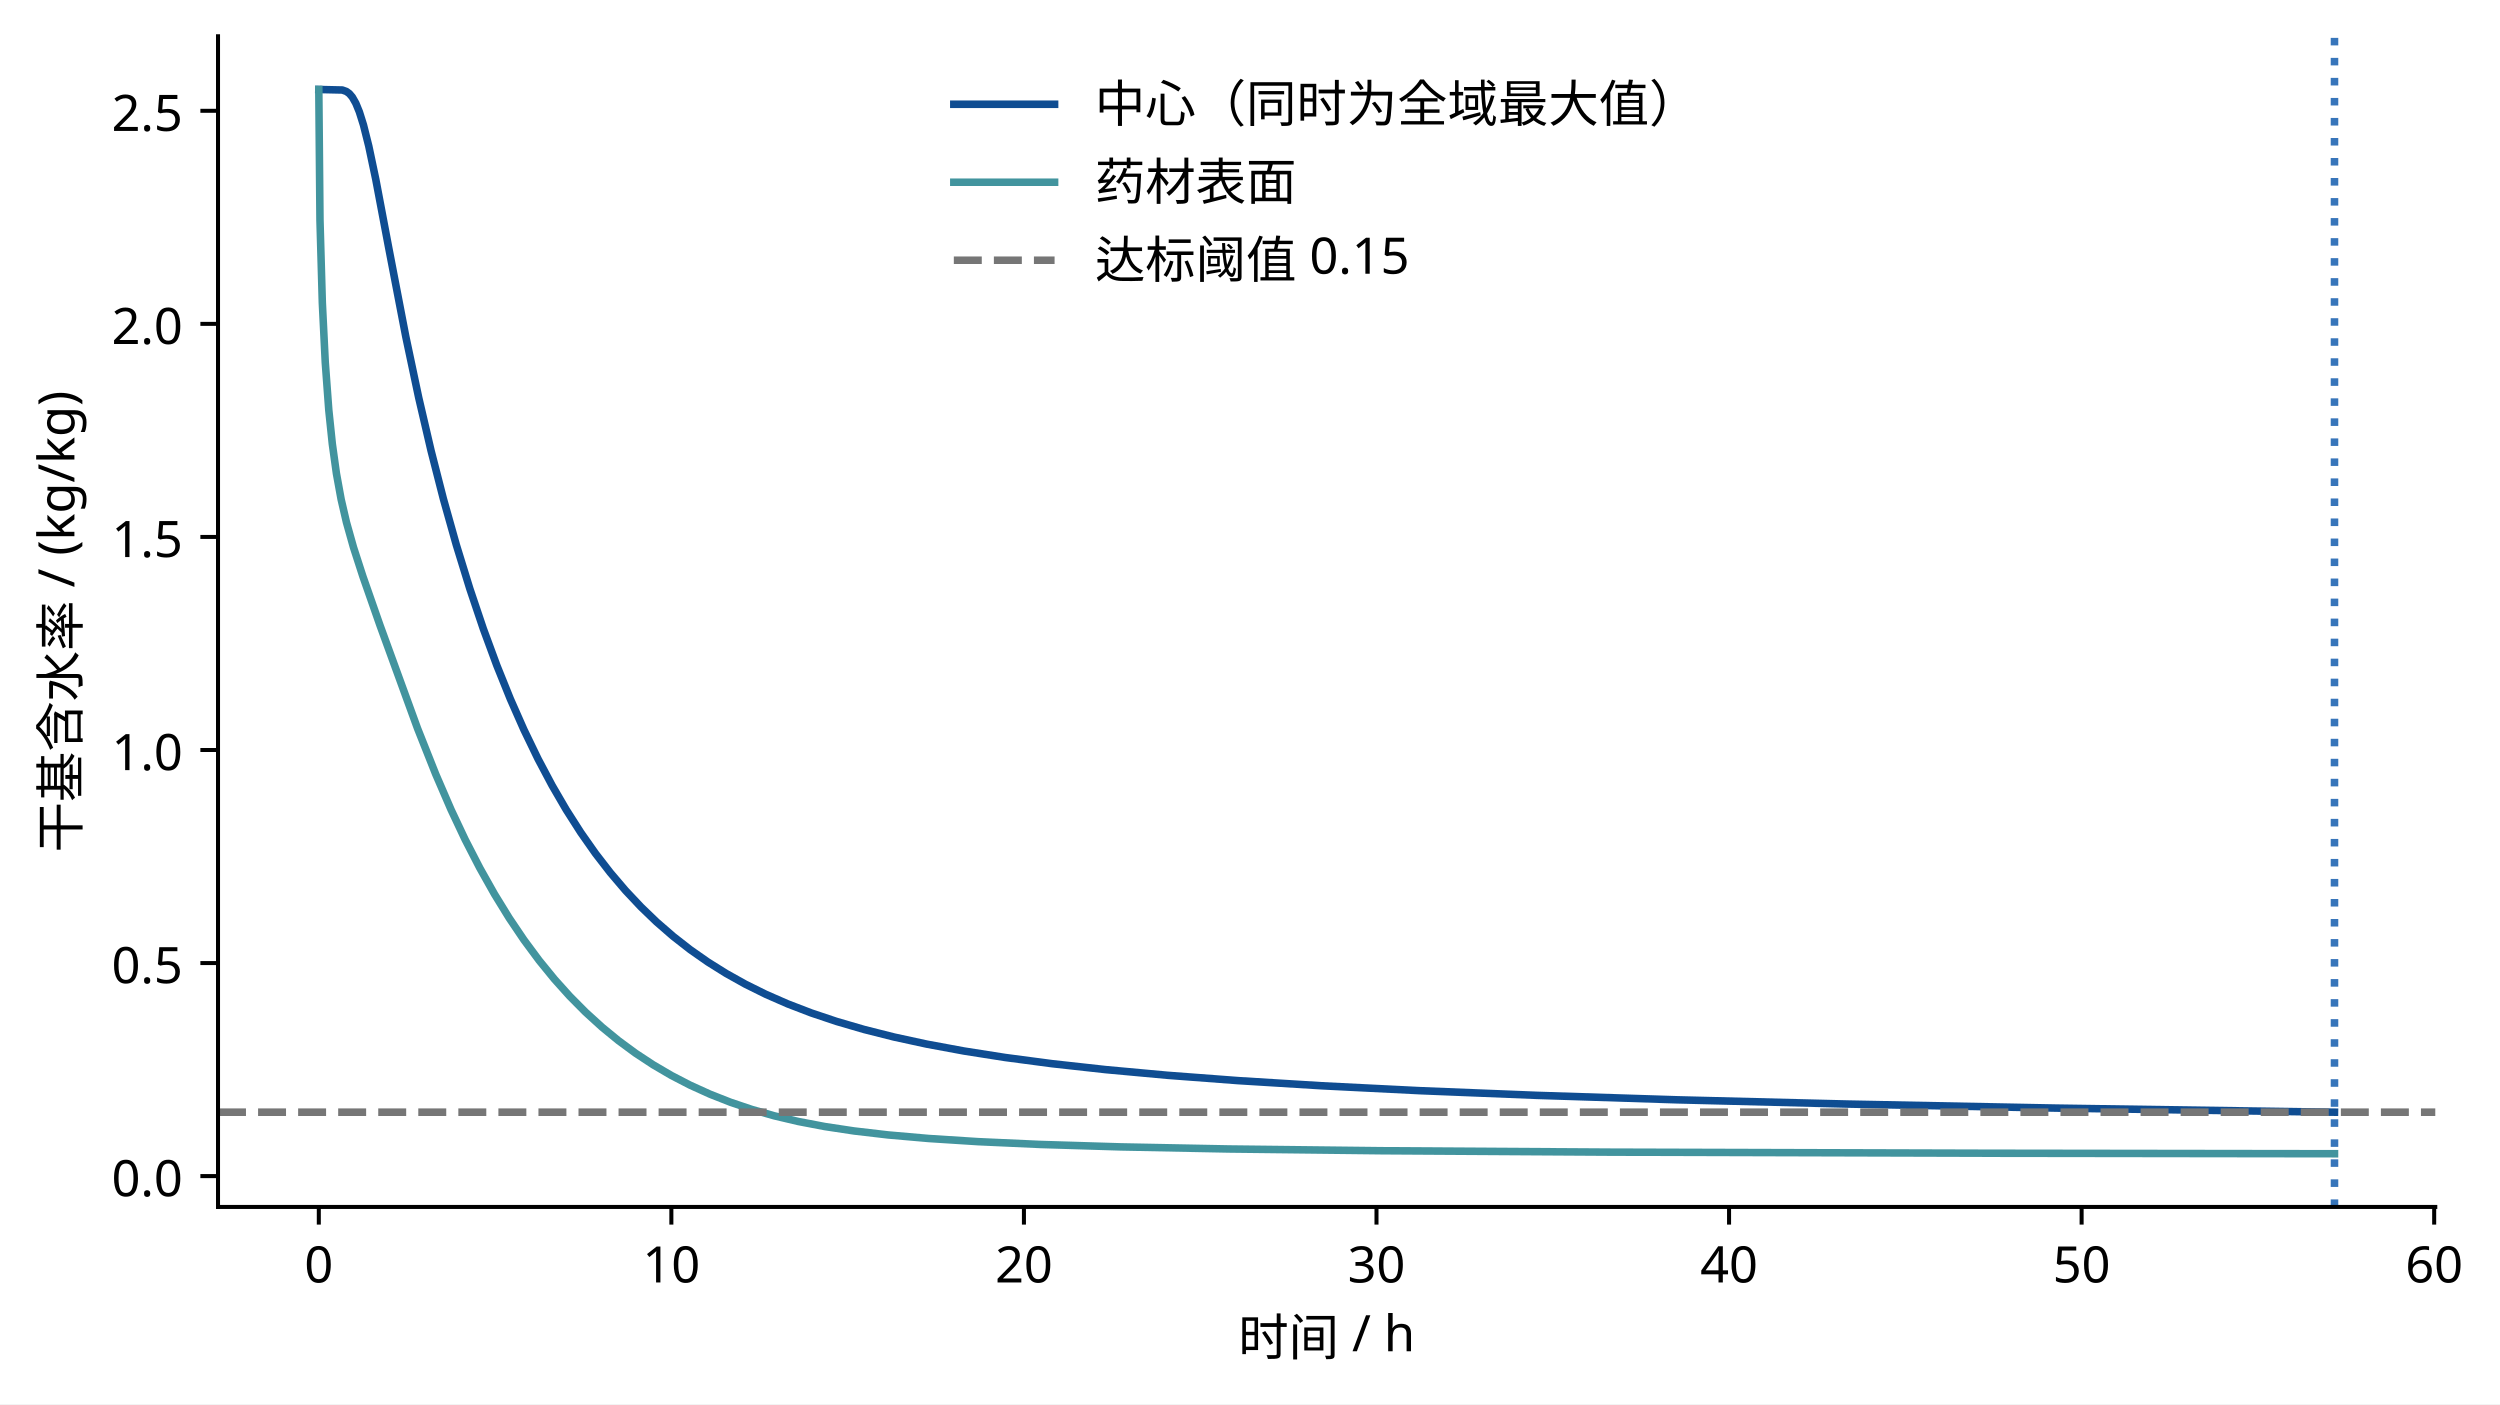
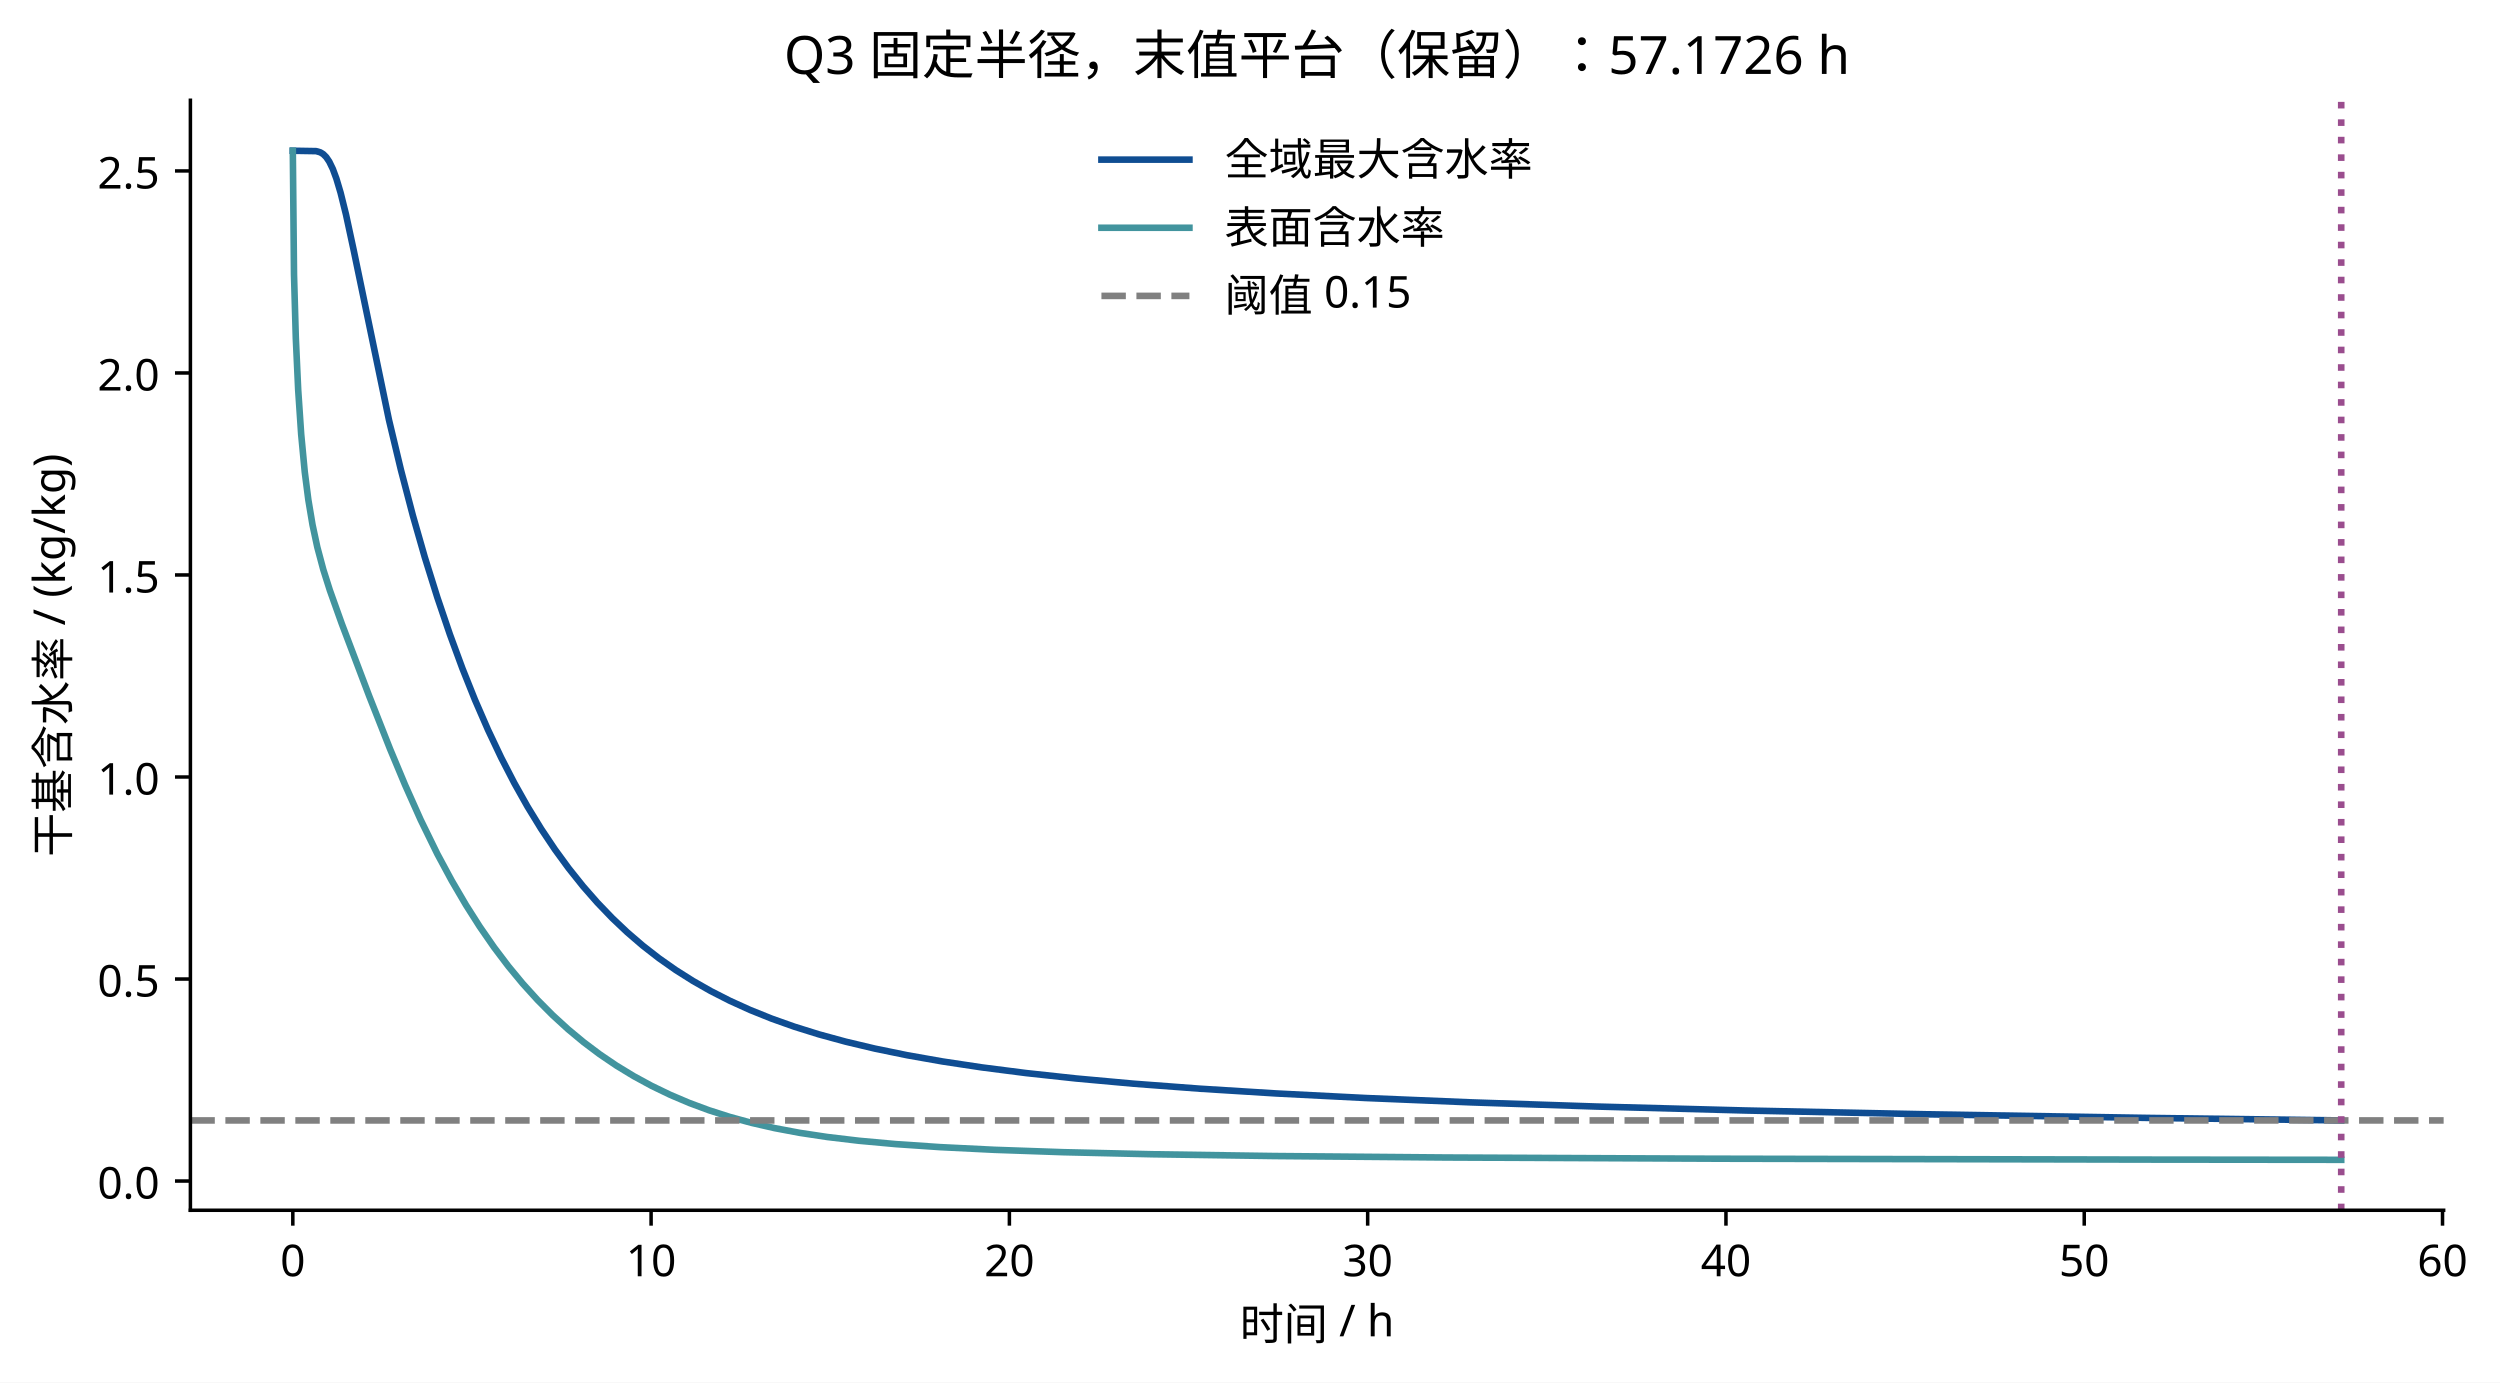
- <svg xmlns="http://www.w3.org/2000/svg" xmlns:xlink="http://www.w3.org/1999/xlink" width="496.213pt" height="278.719pt" viewBox="0 0 496.213 278.719" version="1.1">
+ <svg xmlns="http://www.w3.org/2000/svg" xmlns:xlink="http://www.w3.org/1999/xlink" width="568.205pt" height="314.232pt" viewBox="0 0 568.205 314.232" version="1.1">
  <defs>
    <style type="text/css">*{stroke-linejoin: round; stroke-linecap: butt}</style>
  </defs>
  <g id="figure_1">
    <g id="patch_1">
-       <path d="M 0 278.719  L 496.213 278.719  L 496.213 0  L 0 0  z " style="fill: #ffffff" />
+       <path d="M 0 314.232  L 568.205 314.232  L 568.205 0  L 0 0  z " style="fill: #ffffff" />
    </g>
    <g id="axes_1">
      <g id="patch_2">
-         <path d="M 43.273 239.56  L 483.367 239.56  L 483.367 7.2  L 43.273 7.2  z " style="fill: #ffffff" />
+         <path d="M 43.273 275.072  L 555.395 275.072  L 555.395 22.793  L 43.273 22.793  z " style="fill: #ffffff" />
      </g>
      <g id="matplotlib.axis_1">
        <g id="xtick_1">
          <g id="line2d_1">
            <defs>
-               <path id="maccffb93b3" d="M 0 0  L 0 3.5  " style="stroke: #000000; stroke-width: 0.8" />
+               <path id="m3f0ff35937" d="M 0 0  L 0 3.5  " style="stroke: #000000; stroke-width: 0.8" />
            </defs>
            <g>
-               <use xlink:href="#maccffb93b3" x="63.278" y="239.56" style="stroke: #000000; stroke-width: 0.8" />
+               <use xlink:href="#m3f0ff35937" x="66.552" y="275.072" style="stroke: #000000; stroke-width: 0.8" />
            </g>
          </g>
          <g id="text_1">
-             <text style="font-size: 10px; font-family: 'Microsoft YaHei'; text-anchor: middle" x="63.278" y="254.554" transform="rotate(-0 63.2777 254.5538)">0</text>
+             <text style="font-size: 10px; font-family: 'Microsoft YaHei'; text-anchor: middle" x="66.552" y="290.066" transform="rotate(-0 66.55169 290.0663)">0</text>
          </g>
        </g>
        <g id="xtick_2">
          <g id="line2d_2">
            <g>
-               <use xlink:href="#maccffb93b3" x="133.256" y="239.56" style="stroke: #000000; stroke-width: 0.8" />
+               <use xlink:href="#m3f0ff35937" x="147.983" y="275.072" style="stroke: #000000; stroke-width: 0.8" />
            </g>
          </g>
          <g id="text_2">
-             <text style="font-size: 10px; font-family: 'Microsoft YaHei'; text-anchor: middle" x="133.256" y="254.554" transform="rotate(-0 133.2562 254.5538)">10</text>
+             <text style="font-size: 10px; font-family: 'Microsoft YaHei'; text-anchor: middle" x="147.983" y="290.066" transform="rotate(-0 147.9832 290.0663)">10</text>
          </g>
        </g>
        <g id="xtick_3">
          <g id="line2d_3">
            <g>
-               <use xlink:href="#maccffb93b3" x="203.235" y="239.56" style="stroke: #000000; stroke-width: 0.8" />
+               <use xlink:href="#m3f0ff35937" x="229.415" y="275.072" style="stroke: #000000; stroke-width: 0.8" />
            </g>
          </g>
          <g id="text_3">
-             <text style="font-size: 10px; font-family: 'Microsoft YaHei'; text-anchor: middle" x="203.235" y="254.554" transform="rotate(-0 203.2348 254.5538)">20</text>
+             <text style="font-size: 10px; font-family: 'Microsoft YaHei'; text-anchor: middle" x="229.415" y="290.066" transform="rotate(-0 229.4147 290.0663)">20</text>
          </g>
        </g>
        <g id="xtick_4">
          <g id="line2d_4">
            <g>
-               <use xlink:href="#maccffb93b3" x="273.213" y="239.56" style="stroke: #000000; stroke-width: 0.8" />
+               <use xlink:href="#m3f0ff35937" x="310.846" y="275.072" style="stroke: #000000; stroke-width: 0.8" />
            </g>
          </g>
          <g id="text_4">
-             <text style="font-size: 10px; font-family: 'Microsoft YaHei'; text-anchor: middle" x="273.213" y="254.554" transform="rotate(-0 273.2133 254.5538)">30</text>
+             <text style="font-size: 10px; font-family: 'Microsoft YaHei'; text-anchor: middle" x="310.846" y="290.066" transform="rotate(-0 310.8463 290.0663)">30</text>
          </g>
        </g>
        <g id="xtick_5">
          <g id="line2d_5">
            <g>
-               <use xlink:href="#maccffb93b3" x="343.192" y="239.56" style="stroke: #000000; stroke-width: 0.8" />
+               <use xlink:href="#m3f0ff35937" x="392.278" y="275.072" style="stroke: #000000; stroke-width: 0.8" />
            </g>
          </g>
          <g id="text_5">
-             <text style="font-size: 10px; font-family: 'Microsoft YaHei'; text-anchor: middle" x="343.192" y="254.554" transform="rotate(-0 343.1918 254.5538)">40</text>
+             <text style="font-size: 10px; font-family: 'Microsoft YaHei'; text-anchor: middle" x="392.278" y="290.066" transform="rotate(-0 392.2778 290.0663)">40</text>
          </g>
        </g>
        <g id="xtick_6">
          <g id="line2d_6">
            <g>
-               <use xlink:href="#maccffb93b3" x="413.17" y="239.56" style="stroke: #000000; stroke-width: 0.8" />
+               <use xlink:href="#m3f0ff35937" x="473.709" y="275.072" style="stroke: #000000; stroke-width: 0.8" />
            </g>
          </g>
          <g id="text_6">
-             <text style="font-size: 10px; font-family: 'Microsoft YaHei'; text-anchor: middle" x="413.17" y="254.554" transform="rotate(-0 413.1703 254.5538)">50</text>
+             <text style="font-size: 10px; font-family: 'Microsoft YaHei'; text-anchor: middle" x="473.709" y="290.066" transform="rotate(-0 473.7093 290.0663)">50</text>
          </g>
        </g>
        <g id="xtick_7">
          <g id="line2d_7">
            <g>
-               <use xlink:href="#maccffb93b3" x="483.149" y="239.56" style="stroke: #000000; stroke-width: 0.8" />
+               <use xlink:href="#m3f0ff35937" x="555.141" y="275.072" style="stroke: #000000; stroke-width: 0.8" />
            </g>
          </g>
          <g id="text_7">
-             <text style="font-size: 10px; font-family: 'Microsoft YaHei'; text-anchor: middle" x="483.149" y="254.554" transform="rotate(-0 483.1489 254.5538)">60</text>
+             <text style="font-size: 10px; font-family: 'Microsoft YaHei'; text-anchor: middle" x="555.141" y="290.066" transform="rotate(-0 555.1408 290.0663)">60</text>
          </g>
        </g>
        <g id="text_8">
-           <text style="font-size: 10px; font-family: 'Microsoft YaHei'; text-anchor: middle" x="263.32" y="269.033" transform="rotate(-0 263.3204 269.0334)">时间 / h</text>
+           <text style="font-size: 10px; font-family: 'Microsoft YaHei'; text-anchor: middle" x="299.334" y="304.546" transform="rotate(-0 299.3342 304.5459)">时间 / h</text>
        </g>
      </g>
      <g id="matplotlib.axis_2">
        <g id="ytick_1">
          <g id="line2d_8">
            <defs>
-               <path id="mf8d85a5091" d="M 0 0  L -3.5 0  " style="stroke: #000000; stroke-width: 0.8" />
+               <path id="m70650eefc6" d="M 0 0  L -3.5 0  " style="stroke: #000000; stroke-width: 0.8" />
            </defs>
            <g>
-               <use xlink:href="#mf8d85a5091" x="43.273" y="233.441" style="stroke: #000000; stroke-width: 0.8" />
+               <use xlink:href="#m70650eefc6" x="43.273" y="268.429" style="stroke: #000000; stroke-width: 0.8" />
            </g>
          </g>
          <g id="text_9">
-             <text style="font-size: 10px; font-family: 'Microsoft YaHei'; text-anchor: end" x="36.273" y="237.438" transform="rotate(-0 36.27344 237.4381)">0.0</text>
+             <text style="font-size: 10px; font-family: 'Microsoft YaHei'; text-anchor: end" x="36.273" y="272.426" transform="rotate(-0 36.27344 272.426)">0.0</text>
          </g>
        </g>
        <g id="ytick_2">
          <g id="line2d_9">
            <g>
-               <use xlink:href="#mf8d85a5091" x="43.273" y="191.151" style="stroke: #000000; stroke-width: 0.8" />
+               <use xlink:href="#m70650eefc6" x="43.273" y="222.514" style="stroke: #000000; stroke-width: 0.8" />
            </g>
          </g>
          <g id="text_10">
-             <text style="font-size: 10px; font-family: 'Microsoft YaHei'; text-anchor: end" x="36.273" y="195.148" transform="rotate(-0 36.27344 195.148)">0.5</text>
+             <text style="font-size: 10px; font-family: 'Microsoft YaHei'; text-anchor: end" x="36.273" y="226.51" transform="rotate(-0 36.27344 226.5104)">0.5</text>
          </g>
        </g>
        <g id="ytick_3">
          <g id="line2d_10">
            <g>
-               <use xlink:href="#mf8d85a5091" x="43.273" y="148.861" style="stroke: #000000; stroke-width: 0.8" />
+               <use xlink:href="#m70650eefc6" x="43.273" y="176.598" style="stroke: #000000; stroke-width: 0.8" />
            </g>
          </g>
          <g id="text_11">
-             <text style="font-size: 10px; font-family: 'Microsoft YaHei'; text-anchor: end" x="36.273" y="152.858" transform="rotate(-0 36.27344 152.8579)">1.0</text>
+             <text style="font-size: 10px; font-family: 'Microsoft YaHei'; text-anchor: end" x="36.273" y="180.595" transform="rotate(-0 36.27344 180.5949)">1.0</text>
          </g>
        </g>
        <g id="ytick_4">
          <g id="line2d_11">
            <g>
-               <use xlink:href="#mf8d85a5091" x="43.273" y="106.571" style="stroke: #000000; stroke-width: 0.8" />
+               <use xlink:href="#m70650eefc6" x="43.273" y="130.682" style="stroke: #000000; stroke-width: 0.8" />
            </g>
          </g>
          <g id="text_12">
-             <text style="font-size: 10px; font-family: 'Microsoft YaHei'; text-anchor: end" x="36.273" y="110.568" transform="rotate(-0 36.27344 110.5678)">1.5</text>
+             <text style="font-size: 10px; font-family: 'Microsoft YaHei'; text-anchor: end" x="36.273" y="134.679" transform="rotate(-0 36.27344 134.6793)">1.5</text>
          </g>
        </g>
        <g id="ytick_5">
          <g id="line2d_12">
            <g>
-               <use xlink:href="#mf8d85a5091" x="43.273" y="64.281" style="stroke: #000000; stroke-width: 0.8" />
+               <use xlink:href="#m70650eefc6" x="43.273" y="84.767" style="stroke: #000000; stroke-width: 0.8" />
            </g>
          </g>
          <g id="text_13">
-             <text style="font-size: 10px; font-family: 'Microsoft YaHei'; text-anchor: end" x="36.273" y="68.278" transform="rotate(-0 36.27344 68.27777)">2.0</text>
+             <text style="font-size: 10px; font-family: 'Microsoft YaHei'; text-anchor: end" x="36.273" y="88.764" transform="rotate(-0 36.27344 88.76376)">2.0</text>
          </g>
        </g>
        <g id="ytick_6">
          <g id="line2d_13">
            <g>
-               <use xlink:href="#mf8d85a5091" x="43.273" y="21.991" style="stroke: #000000; stroke-width: 0.8" />
+               <use xlink:href="#m70650eefc6" x="43.273" y="38.851" style="stroke: #000000; stroke-width: 0.8" />
            </g>
          </g>
          <g id="text_14">
-             <text style="font-size: 10px; font-family: 'Microsoft YaHei'; text-anchor: end" x="36.273" y="25.988" transform="rotate(-0 36.27344 25.9877)">2.5</text>
+             <text style="font-size: 10px; font-family: 'Microsoft YaHei'; text-anchor: end" x="36.273" y="42.848" transform="rotate(-0 36.27344 42.8482)">2.5</text>
          </g>
        </g>
        <g id="text_15">
-           <text style="font-size: 10px; font-family: 'Microsoft YaHei'; text-anchor: middle" x="15.594" y="123.38" transform="rotate(-90 15.59375 123.38)">干基含水率 / (kg/kg)</text>
+           <text style="font-size: 10px; font-family: 'Microsoft YaHei'; text-anchor: middle" x="15.594" y="148.933" transform="rotate(-90 15.59375 148.9325)">干基含水率 / (kg/kg)</text>
        </g>
      </g>
      <g id="line2d_14">
-         <path d="M 63.278 17.762  L 67.943 17.866  L 68.759 18.155  L 69.343 18.582  L 69.926 19.266  L 70.625 20.493  L 71.325 22.204  L 72.142 24.804  L 73.191 28.984  L 74.591 35.625  L 77.157 49.206  L 80.539 66.798  L 83.105 78.924  L 85.554 89.444  L 88.003 99.015  L 90.569 108.146  L 93.252 116.853  L 95.934 124.817  L 98.617 132.095  L 101.299 138.745  L 103.982 144.824  L 106.781 150.615  L 109.58 155.894  L 112.379 160.708  L 115.295 165.274  L 118.211 169.423  L 121.127 173.195  L 124.159 176.754  L 127.191 179.98  L 130.34 183.011  L 133.606 185.845  L 136.988 188.486  L 140.487 190.935  L 144.103 193.2  L 147.952 195.349  L 152.034 197.37  L 156.349 199.258  L 161.014 201.051  L 166.03 202.735  L 171.511 204.335  L 177.459 205.835  L 183.991 207.251  L 191.338 208.611  L 199.503 209.894  L 208.833 211.128  L 219.446 212.302  L 231.693 213.426  L 245.805 214.491  L 262.367 215.512  L 281.844 216.484  L 305.054 217.412  L 332.928 218.297  L 366.751 219.14  L 408.155 219.942  L 459.473 220.704  L 463.363 220.754  L 463.363 220.754  " clip-path="url(#pe0447c2f63)" style="fill: none; stroke: #0f4d92; stroke-width: 1.5; stroke-linecap: square" />
+         <path d="M 66.552 34.26  L 71.845 34.35  L 72.795 34.621  L 73.473 35.037  L 74.152 35.719  L 74.831 36.724  L 75.645 38.404  L 76.459 40.613  L 77.409 43.809  L 78.631 48.729  L 80.395 56.907  L 88.402 95.432  L 91.117 106.782  L 93.831 117.158  L 96.546 126.646  L 99.396 135.778  L 102.246 144.177  L 105.096 151.919  L 107.946 159.049  L 110.932 165.914  L 113.918 172.214  L 116.904 178  L 119.889 183.315  L 123.011 188.411  L 126.132 193.077  L 129.254 197.35  L 132.511 201.426  L 135.768 205.146  L 139.161 208.677  L 142.554 211.889  L 146.083 214.923  L 149.748 217.777  L 153.548 220.448  L 157.484 222.94  L 161.555 225.256  L 165.898 227.467  L 170.513 229.558  L 175.398 231.522  L 180.556 233.353  L 186.12 235.09  L 192.228 236.758  L 198.878 238.337  L 206.207 239.84  L 214.214 241.252  L 223.172 242.603  L 233.215 243.89  L 244.615 245.123  L 257.644 246.305  L 272.709 247.441  L 290.081 248.523  L 310.439 249.56  L 334.326 250.548  L 362.691 251.493  L 396.757 252.396  L 437.879 253.257  L 488.096 254.078  L 532.117 254.654  L 532.117 254.654  " clip-path="url(#p7eb46accb6)" style="fill: none; stroke: #0f4d92; stroke-width: 1.5; stroke-linecap: square" />
      </g>
      <g id="line2d_15">
-         <path d="M 63.278 17.762  L 63.511 43.68  L 63.977 60.096  L 64.561 71.952  L 65.26 81.395  L 65.96 88.114  L 66.777 93.998  L 67.71 99.118  L 68.759 103.649  L 70.159 108.634  L 72.025 114.405  L 75.407 124.076  L 82.872 144.573  L 86.487 153.673  L 89.52 160.693  L 92.319 166.633  L 95.235 172.29  L 98.15 177.475  L 101.066 182.215  L 103.982 186.541  L 107.014 190.635  L 110.047 194.353  L 113.079 197.728  L 116.228 200.903  L 119.494 203.874  L 122.759 206.55  L 126.142 209.041  L 129.641 211.344  L 133.256 213.462  L 136.988 215.395  L 140.954 217.193  L 145.036 218.797  L 149.235 220.211  L 153.667 221.471  L 158.449 222.598  L 163.697 223.599  L 169.528 224.48  L 176.293 225.269  L 184.341 225.974  L 194.138 226.601  L 206.5 227.157  L 222.479 227.641  L 243.939 228.056  L 274.146 228.403  L 319.632 228.684  L 394.509 228.901  L 463.363 228.998  L 463.363 228.998  " clip-path="url(#pe0447c2f63)" style="fill: none; stroke: #42949e; stroke-width: 1.5; stroke-linecap: square" />
+         <path d="M 66.552 34.26  L 66.823 62.399  L 67.23 76.771  L 67.773 88.62  L 68.452 98.693  L 69.266 107.269  L 70.08 113.603  L 71.03 119.276  L 72.116 124.35  L 73.473 129.436  L 74.966 134.151  L 77.681 141.759  L 83.924 158.227  L 88.674 170.283  L 92.067 178.402  L 95.596 186.304  L 99.396 194.081  L 102.653 200.127  L 105.91 205.695  L 109.032 210.604  L 112.289 215.308  L 115.546 219.613  L 118.804 223.552  L 122.197 227.299  L 125.59 230.712  L 129.118 233.94  L 132.647 236.869  L 136.311 239.624  L 140.111 242.2  L 144.047 244.594  L 148.119 246.807  L 152.326 248.835  L 156.669 250.681  L 161.148 252.344  L 165.898 253.866  L 170.784 255.199  L 176.077 256.408  L 181.777 257.477  L 188.02 258.419  L 195.213 259.273  L 203.628 260.039  L 213.671 260.722  L 226.022 261.332  L 241.629 261.872  L 261.987 262.342  L 289.538 262.745  L 328.761 263.08  L 388.613 263.35  L 489.181 263.557  L 532.117 263.605  L 532.117 263.605  " clip-path="url(#p7eb46accb6)" style="fill: none; stroke: #42949e; stroke-width: 1.5; stroke-linecap: square" />
      </g>
      <g id="line2d_16">
-         <path d="M 43.273 220.754  L 483.367 220.754  " clip-path="url(#pe0447c2f63)" style="fill: none; stroke-dasharray: 5.55,2.4; stroke-dashoffset: 0; stroke: #767676; stroke-width: 1.5" />
+         <path d="M 43.273 254.654  L 555.395 254.654  " clip-path="url(#p7eb46accb6)" style="fill: none; stroke-dasharray: 5.55,2.4; stroke-dashoffset: 0; stroke: #808080; stroke-width: 1.5" />
      </g>
      <g id="line2d_17">
-         <path d="M 463.363 239.56  L 463.363 7.2  " clip-path="url(#pe0447c2f63)" style="fill: none; stroke-dasharray: 1.5,2.475; stroke-dashoffset: 0; stroke: #3775ba; stroke-width: 1.5" />
+         <path d="M 532.117 275.072  L 532.117 22.793  " clip-path="url(#p7eb46accb6)" style="fill: none; stroke-dasharray: 1.5,2.475; stroke-dashoffset: 0; stroke: #9a4d8e; stroke-width: 1.5" />
      </g>
      <g id="patch_3">
-         <path d="M 43.273 239.56  L 43.273 7.2  " style="fill: none; stroke: #000000; stroke-width: 0.8; stroke-linejoin: miter; stroke-linecap: square" />
+         <path d="M 43.273 275.072  L 43.273 22.793  " style="fill: none; stroke: #000000; stroke-width: 0.8; stroke-linejoin: miter; stroke-linecap: square" />
      </g>
      <g id="patch_4">
-         <path d="M 43.273 239.56  L 483.367 239.56  " style="fill: none; stroke: #000000; stroke-width: 0.8; stroke-linejoin: miter; stroke-linecap: square" />
+         <path d="M 43.273 275.072  L 555.395 275.072  " style="fill: none; stroke: #000000; stroke-width: 0.8; stroke-linejoin: miter; stroke-linecap: square" />
+       </g>
+       <g id="text_16">
+         <text style="font-size: 12px; font-family: 'Microsoft YaHei'; text-anchor: middle" x="299.334" y="16.793" transform="rotate(-0 299.3342 16.7925)">Q3 固定半径，末值平台（保留）：57.1726 h</text>
      </g>
      <g id="legend_1">
        <g id="line2d_18">
-           <path d="M 189.32 20.694  L 199.32 20.694  L 209.32 20.694  " style="fill: none; stroke: #0f4d92; stroke-width: 1.5; stroke-linecap: square" />
-         </g>
-         <g id="text_16">
-           <text style="font-size: 10px; font-family: 'Microsoft YaHei'; text-anchor: start" x="217.32" y="24.194" transform="rotate(-0 217.3204 24.19375)">中心（同时为全域最大值）</text>
+           <path d="M 250.334 36.286  L 260.334 36.286  L 270.334 36.286  " style="fill: none; stroke: #0f4d92; stroke-width: 1.5; stroke-linecap: square" />
+         </g>
+         <g id="text_17">
+           <text style="font-size: 10px; font-family: 'Microsoft YaHei'; text-anchor: start" x="278.334" y="39.786" transform="rotate(-0 278.3342 39.78625)">全域最大含水率</text>
        </g>
        <g id="line2d_19">
-           <path d="M 189.32 36.173  L 199.32 36.173  L 209.32 36.173  " style="fill: none; stroke: #42949e; stroke-width: 1.5; stroke-linecap: square" />
-         </g>
-         <g id="text_17">
-           <text style="font-size: 10px; font-family: 'Microsoft YaHei'; text-anchor: start" x="217.32" y="39.673" transform="rotate(-0 217.3204 39.67344)">药材表面</text>
+           <path d="M 250.334 51.766  L 260.334 51.766  L 270.334 51.766  " style="fill: none; stroke: #42949e; stroke-width: 1.5; stroke-linecap: square" />
+         </g>
+         <g id="text_18">
+           <text style="font-size: 10px; font-family: 'Microsoft YaHei'; text-anchor: start" x="278.334" y="55.266" transform="rotate(-0 278.3342 55.26594)">表面含水率</text>
        </g>
        <g id="line2d_20">
-           <path d="M 189.32 51.653  L 199.32 51.653  L 209.32 51.653  " style="fill: none; stroke-dasharray: 5.55,2.4; stroke-dashoffset: 0; stroke: #767676; stroke-width: 1.5" />
-         </g>
-         <g id="text_18">
-           <text style="font-size: 10px; font-family: 'Microsoft YaHei'; text-anchor: start" x="217.32" y="55.153" transform="rotate(-0 217.3204 55.15313)">达标阈值 0.15</text>
+           <path d="M 250.334 67.246  L 260.334 67.246  L 270.334 67.246  " style="fill: none; stroke-dasharray: 5.55,2.4; stroke-dashoffset: 0; stroke: #808080; stroke-width: 1.5" />
+         </g>
+         <g id="text_19">
+           <text style="font-size: 10px; font-family: 'Microsoft YaHei'; text-anchor: start" x="278.334" y="70.746" transform="rotate(-0 278.3342 70.74563)">阈值 0.15</text>
        </g>
      </g>
    </g>
  </g>
  <defs>
-     <clipPath id="pe0447c2f63">
-       <rect x="43.273" y="7.2" width="440.094" height="232.36" />
+     <clipPath id="p7eb46accb6">
+       <rect x="43.273" y="22.793" width="512.122" height="252.28" />
    </clipPath>
  </defs>
</svg>
